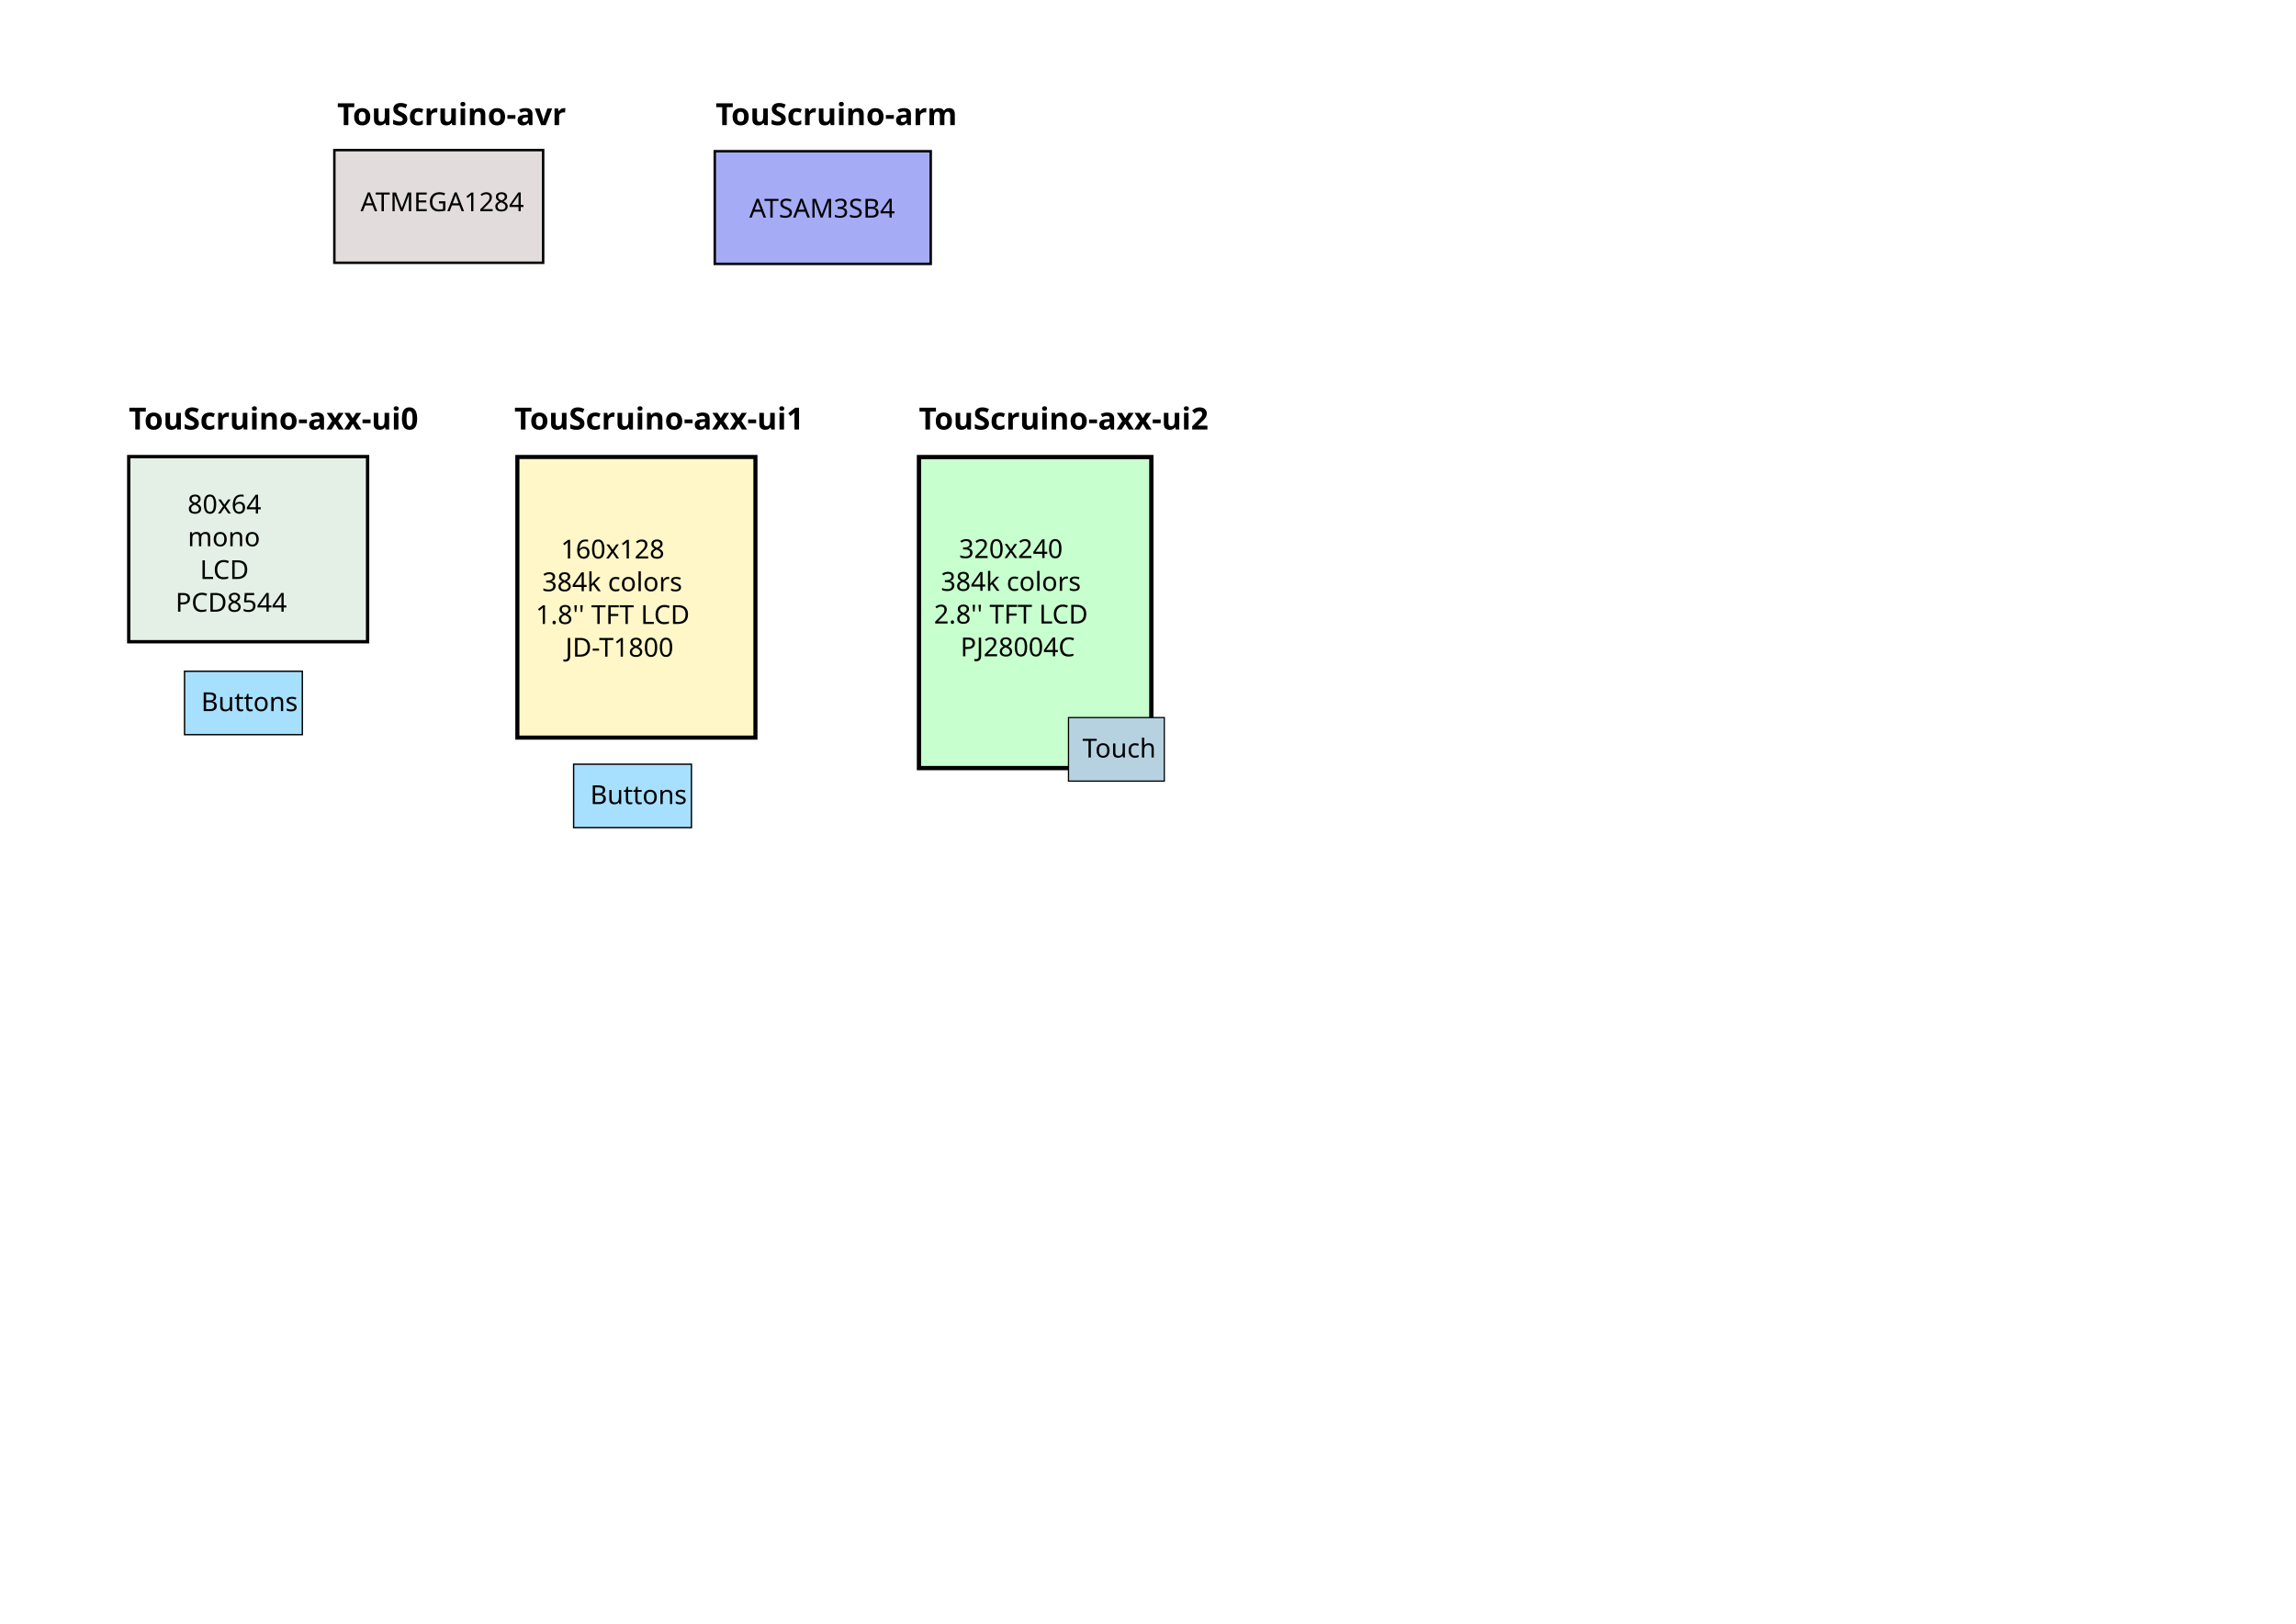
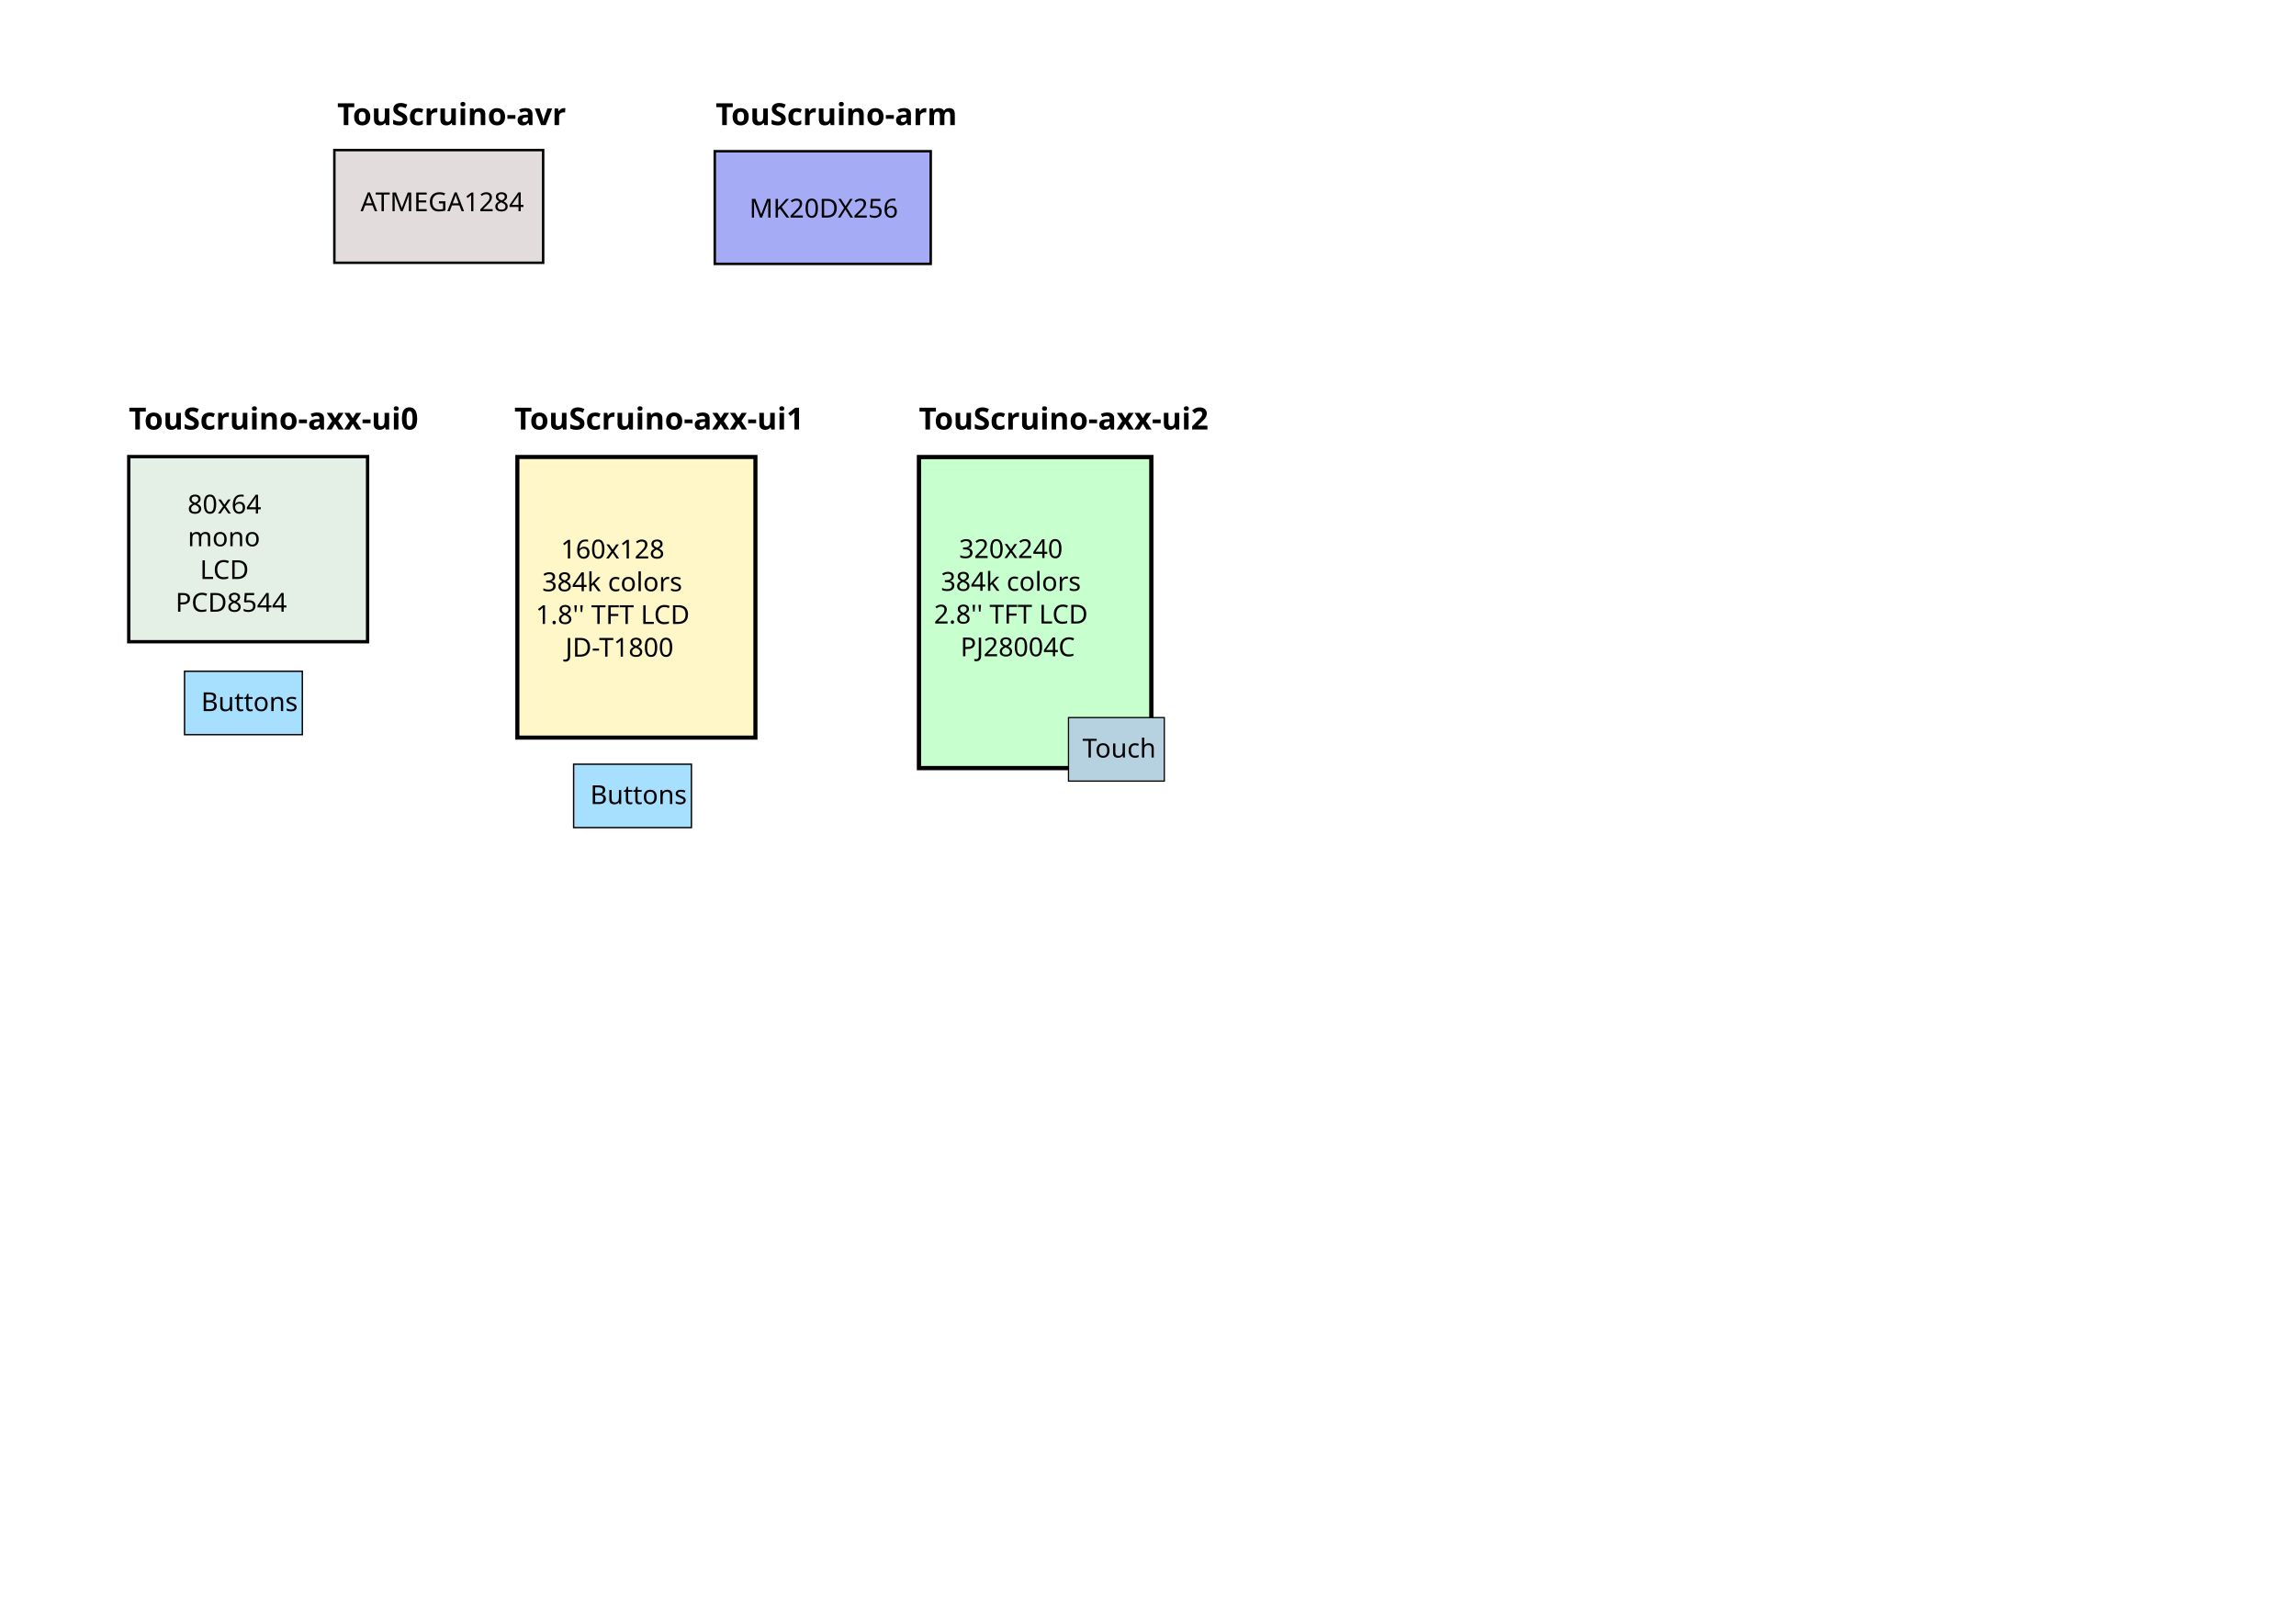
<svg xmlns="http://www.w3.org/2000/svg" width="1052.362" height="744.094" id="svg2" version="1.0">
  <defs id="defs4">
    </defs>
  <g id="layer1">
    <text id="text3209" y="196.838" x="421.16" style="font-size:14px;font-style:normal;font-variant:normal;font-weight:bold;font-stretch:normal;text-align:start;line-height:125%;writing-mode:lr-tb;text-anchor:start;fill:#000000;fill-opacity:1;stroke:none;stroke-width:1px;stroke-linecap:butt;stroke-linejoin:miter;stroke-opacity:1;font-family:Calibri;-inkscape-font-specification:Calibri Bold" xml:space="preserve">
      <tspan y="196.838" x="421.16" id="tspan3211">TouScruino-axx-ui2</tspan>
    </text>
    <rect y="209.456" x="421.199" height="142.533" width="106.512" id="rect3213" style="fill:#c8ffce;fill-opacity:1;stroke:#000000;stroke-width:1.953;stroke-linecap:square;stroke-linejoin:miter;stroke-miterlimit:4;stroke-dasharray:none;stroke-dashoffset:0;stroke-opacity:1" />
    <text id="text3223" y="255.748" x="474.262" style="font-size:12px;font-style:normal;font-variant:normal;font-weight:normal;font-stretch:normal;text-align:center;line-height:125%;writing-mode:lr-tb;text-anchor:middle;fill:#000000;fill-opacity:1;stroke:none;stroke-width:1px;stroke-linecap:butt;stroke-linejoin:miter;stroke-opacity:1;font-family:Calibri;-inkscape-font-specification:Calibri" xml:space="preserve">
      <tspan y="255.748" x="474.262" id="tspan3225">320x240</tspan>
      <tspan y="270.748" x="474.262" id="tspan3326">384k colors</tspan>
      <tspan y="285.748" x="474.262" id="tspan3247">2.8'' TFT LCD</tspan>
      <tspan id="tspan3227" y="300.748" x="474.262">PJ28004C</tspan>
    </text>
    <rect style="fill:#b6d2e1;fill-opacity:1;stroke:#000000;stroke-width:0.567;stroke-linecap:square;stroke-linejoin:miter;stroke-miterlimit:4;stroke-dasharray:none;stroke-dashoffset:0;stroke-opacity:1" id="rect3267" width="43.924" height="29.112" x="489.739" y="328.844" />
    <text id="text3263" y="347.135" x="496.123" style="font-size:12px;font-style:normal;font-variant:normal;font-weight:normal;font-stretch:normal;text-align:start;line-height:125%;writing-mode:lr-tb;text-anchor:start;fill:#000000;fill-opacity:1;stroke:none;stroke-width:1px;stroke-linecap:butt;stroke-linejoin:miter;stroke-opacity:1;font-family:Calibri;-inkscape-font-specification:Calibri" xml:space="preserve">
      <tspan y="347.135" x="496.123" id="tspan3265">Touch</tspan>
    </text>
    <rect style="fill:#a6abf6;fill-opacity:1;stroke:#000000;stroke-width:1.133;stroke-linecap:square;stroke-linejoin:miter;stroke-miterlimit:4;stroke-dasharray:none;stroke-dashoffset:0;stroke-opacity:1" id="rect3307" width="98.981" height="51.62" x="327.61" y="69.305" />
    <text id="text3309" y="99.706" x="343.455" style="font-size:12px;font-style:normal;font-variant:normal;font-weight:normal;font-stretch:normal;text-align:start;line-height:125%;writing-mode:lr-tb;text-anchor:start;fill:#000000;fill-opacity:1;stroke:none;stroke-width:1px;stroke-linecap:butt;stroke-linejoin:miter;stroke-opacity:1;font-family:Calibri;-inkscape-font-specification:Calibri" xml:space="preserve">
-       <tspan y="99.706" x="343.455" id="tspan3311">ATSAM3SB4</tspan>
+       <tspan y="99.706" x="343.455" id="tspan3311">MK20DX256</tspan>
    </text>
    <text xml:space="preserve" style="font-size:14px;font-style:normal;font-variant:normal;font-weight:bold;font-stretch:normal;text-align:start;line-height:125%;writing-mode:lr-tb;text-anchor:start;fill:#000000;fill-opacity:1;stroke:none;stroke-width:1px;stroke-linecap:butt;stroke-linejoin:miter;stroke-opacity:1;font-family:Calibri;-inkscape-font-specification:Calibri Bold" x="59.003" y="196.838" id="text2387">
      <tspan id="tspan2389" x="59.003" y="196.838">TouScruino-axx-ui0</tspan>
    </text>
    <rect style="fill:#e4f0e5;fill-opacity:1;stroke:#000000;stroke-width:1.528;stroke-linecap:square;stroke-linejoin:miter;stroke-miterlimit:4;stroke-dasharray:none;stroke-dashoffset:0;stroke-opacity:1" id="rect2391" width="109.469" height="84.843" x="59.013" y="209.243" />
    <rect style="fill:#e2dcdc;fill-opacity:1;stroke:#000000;stroke-width:1.115;stroke-linecap:square;stroke-linejoin:miter;stroke-miterlimit:4;stroke-dasharray:none;stroke-dashoffset:0;stroke-opacity:1" id="rect3165" width="95.701" height="51.638" x="153.251" y="68.785" />
    <text xml:space="preserve" style="font-size:12px;font-style:normal;font-variant:normal;font-weight:normal;font-stretch:normal;text-align:center;line-height:125%;writing-mode:lr-tb;text-anchor:middle;fill:#000000;fill-opacity:1;stroke:none;stroke-width:1px;stroke-linecap:butt;stroke-linejoin:miter;stroke-opacity:1;font-family:Calibri;-inkscape-font-specification:Calibri" x="113.78" y="235.333" id="text3171">
      <tspan id="tspan3173" x="113.78" y="235.333">80x64</tspan>
      <tspan x="115.139" y="250.333" id="tspan3320">mono </tspan>
      <tspan x="113.78" y="265.333" id="tspan3322">LCD</tspan>
      <tspan x="113.78" y="280.333" id="tspan3175">PCD8544</tspan>
    </text>
    <rect y="307.619" x="84.585" height="29.051" width="53.992" id="rect3253" style="fill:#a7e0ff;fill-opacity:1;stroke:#000000;stroke-width:0.628;stroke-linecap:square;stroke-linejoin:miter;stroke-miterlimit:4;stroke-dasharray:none;stroke-dashoffset:0;stroke-opacity:1" />
    <text xml:space="preserve" style="font-size:12px;font-style:normal;font-variant:normal;font-weight:normal;font-stretch:normal;text-align:start;line-height:125%;writing-mode:lr-tb;text-anchor:start;fill:#000000;fill-opacity:1;stroke:none;stroke-width:1px;stroke-linecap:butt;stroke-linejoin:miter;stroke-opacity:1;font-family:Calibri;-inkscape-font-specification:Calibri" x="92.204" y="325.879" id="text3255">
      <tspan id="tspan3257" x="92.204" y="325.879">Buttons</tspan>
    </text>
    <text id="text2449" y="96.785" x="165.245" style="font-size:12px;font-style:normal;font-variant:normal;font-weight:normal;font-stretch:normal;text-align:start;line-height:125%;writing-mode:lr-tb;text-anchor:start;fill:#000000;fill-opacity:1;stroke:none;stroke-width:1px;stroke-linecap:butt;stroke-linejoin:miter;stroke-opacity:1;font-family:Calibri;-inkscape-font-specification:Calibri" xml:space="preserve">
      <tspan y="96.785" x="165.245" id="tspan2451">ATMEGA1284</tspan>
    </text>
    <text id="text2515" y="196.838" x="235.748" style="font-size:14px;font-style:normal;font-variant:normal;font-weight:bold;font-stretch:normal;text-align:start;line-height:125%;writing-mode:lr-tb;text-anchor:start;fill:#000000;fill-opacity:1;stroke:none;stroke-width:1px;stroke-linecap:butt;stroke-linejoin:miter;stroke-opacity:1;font-family:Calibri;-inkscape-font-specification:Calibri Bold" xml:space="preserve">
      <tspan y="196.838" x="235.748" id="tspan2517">TouScruino-axx-ui1</tspan>
    </text>
    <rect y="209.419" x="237.13" height="128.605" width="109.119" id="rect2519" style="fill:#fff7c8;fill-opacity:1;stroke:#000000;stroke-width:1.878;stroke-linecap:square;stroke-linejoin:miter;stroke-miterlimit:4;stroke-dasharray:none;stroke-dashoffset:0;stroke-opacity:1" />
    <text id="text2523" y="255.926" x="291.722" style="font-size:12px;font-style:normal;font-variant:normal;font-weight:normal;font-stretch:normal;text-align:center;line-height:125%;writing-mode:lr-tb;text-anchor:middle;fill:#000000;fill-opacity:1;stroke:none;stroke-width:1px;stroke-linecap:butt;stroke-linejoin:miter;stroke-opacity:1;font-family:Calibri;-inkscape-font-specification:Calibri" xml:space="preserve">
      <tspan y="255.926" x="291.722" id="tspan2525">160x128</tspan>
      <tspan y="270.926" x="293.081" id="tspan3324">384k colors </tspan>
      <tspan y="285.926" x="291.722" id="tspan3318">1.8'' TFT LCD</tspan>
      <tspan id="tspan2527" y="300.926" x="291.722">JD-T1800</tspan>
    </text>
    <rect style="fill:#a7e0ff;fill-opacity:1;stroke:#000000;stroke-width:0.628;stroke-linecap:square;stroke-linejoin:miter;stroke-miterlimit:4;stroke-dasharray:none;stroke-dashoffset:0;stroke-opacity:1" id="rect2535" width="53.992" height="29.051" x="262.919" y="350.212" />
    <text id="text2537" y="368.473" x="270.538" style="font-size:12px;font-style:normal;font-variant:normal;font-weight:normal;font-stretch:normal;text-align:start;line-height:125%;writing-mode:lr-tb;text-anchor:start;fill:#000000;fill-opacity:1;stroke:none;stroke-width:1px;stroke-linecap:butt;stroke-linejoin:miter;stroke-opacity:1;font-family:Calibri;-inkscape-font-specification:Calibri" xml:space="preserve">
      <tspan y="368.473" x="270.538" id="tspan2539">Buttons</tspan>
    </text>
    <text id="text2509" y="57.332" x="154.558" style="font-size:14px;font-style:normal;font-variant:normal;font-weight:bold;font-stretch:normal;text-align:start;line-height:125%;writing-mode:lr-tb;text-anchor:start;fill:#000000;fill-opacity:1;stroke:none;stroke-width:1px;stroke-linecap:butt;stroke-linejoin:miter;stroke-opacity:1;font-family:Calibri;-inkscape-font-specification:Calibri Bold" xml:space="preserve">
      <tspan y="57.332" x="154.558" id="tspan2511">TouScruino-avr</tspan>
    </text>
    <text xml:space="preserve" style="font-size:14px;font-style:normal;font-variant:normal;font-weight:bold;font-stretch:normal;text-align:start;line-height:125%;writing-mode:lr-tb;text-anchor:start;fill:#000000;fill-opacity:1;stroke:none;stroke-width:1px;stroke-linecap:butt;stroke-linejoin:miter;stroke-opacity:1;font-family:Calibri;-inkscape-font-specification:Calibri Bold" x="328.021" y="57.332" id="text2562">
      <tspan id="tspan2564" x="328.021" y="57.332">TouScruino-arm</tspan>
    </text>
  </g>
</svg>
